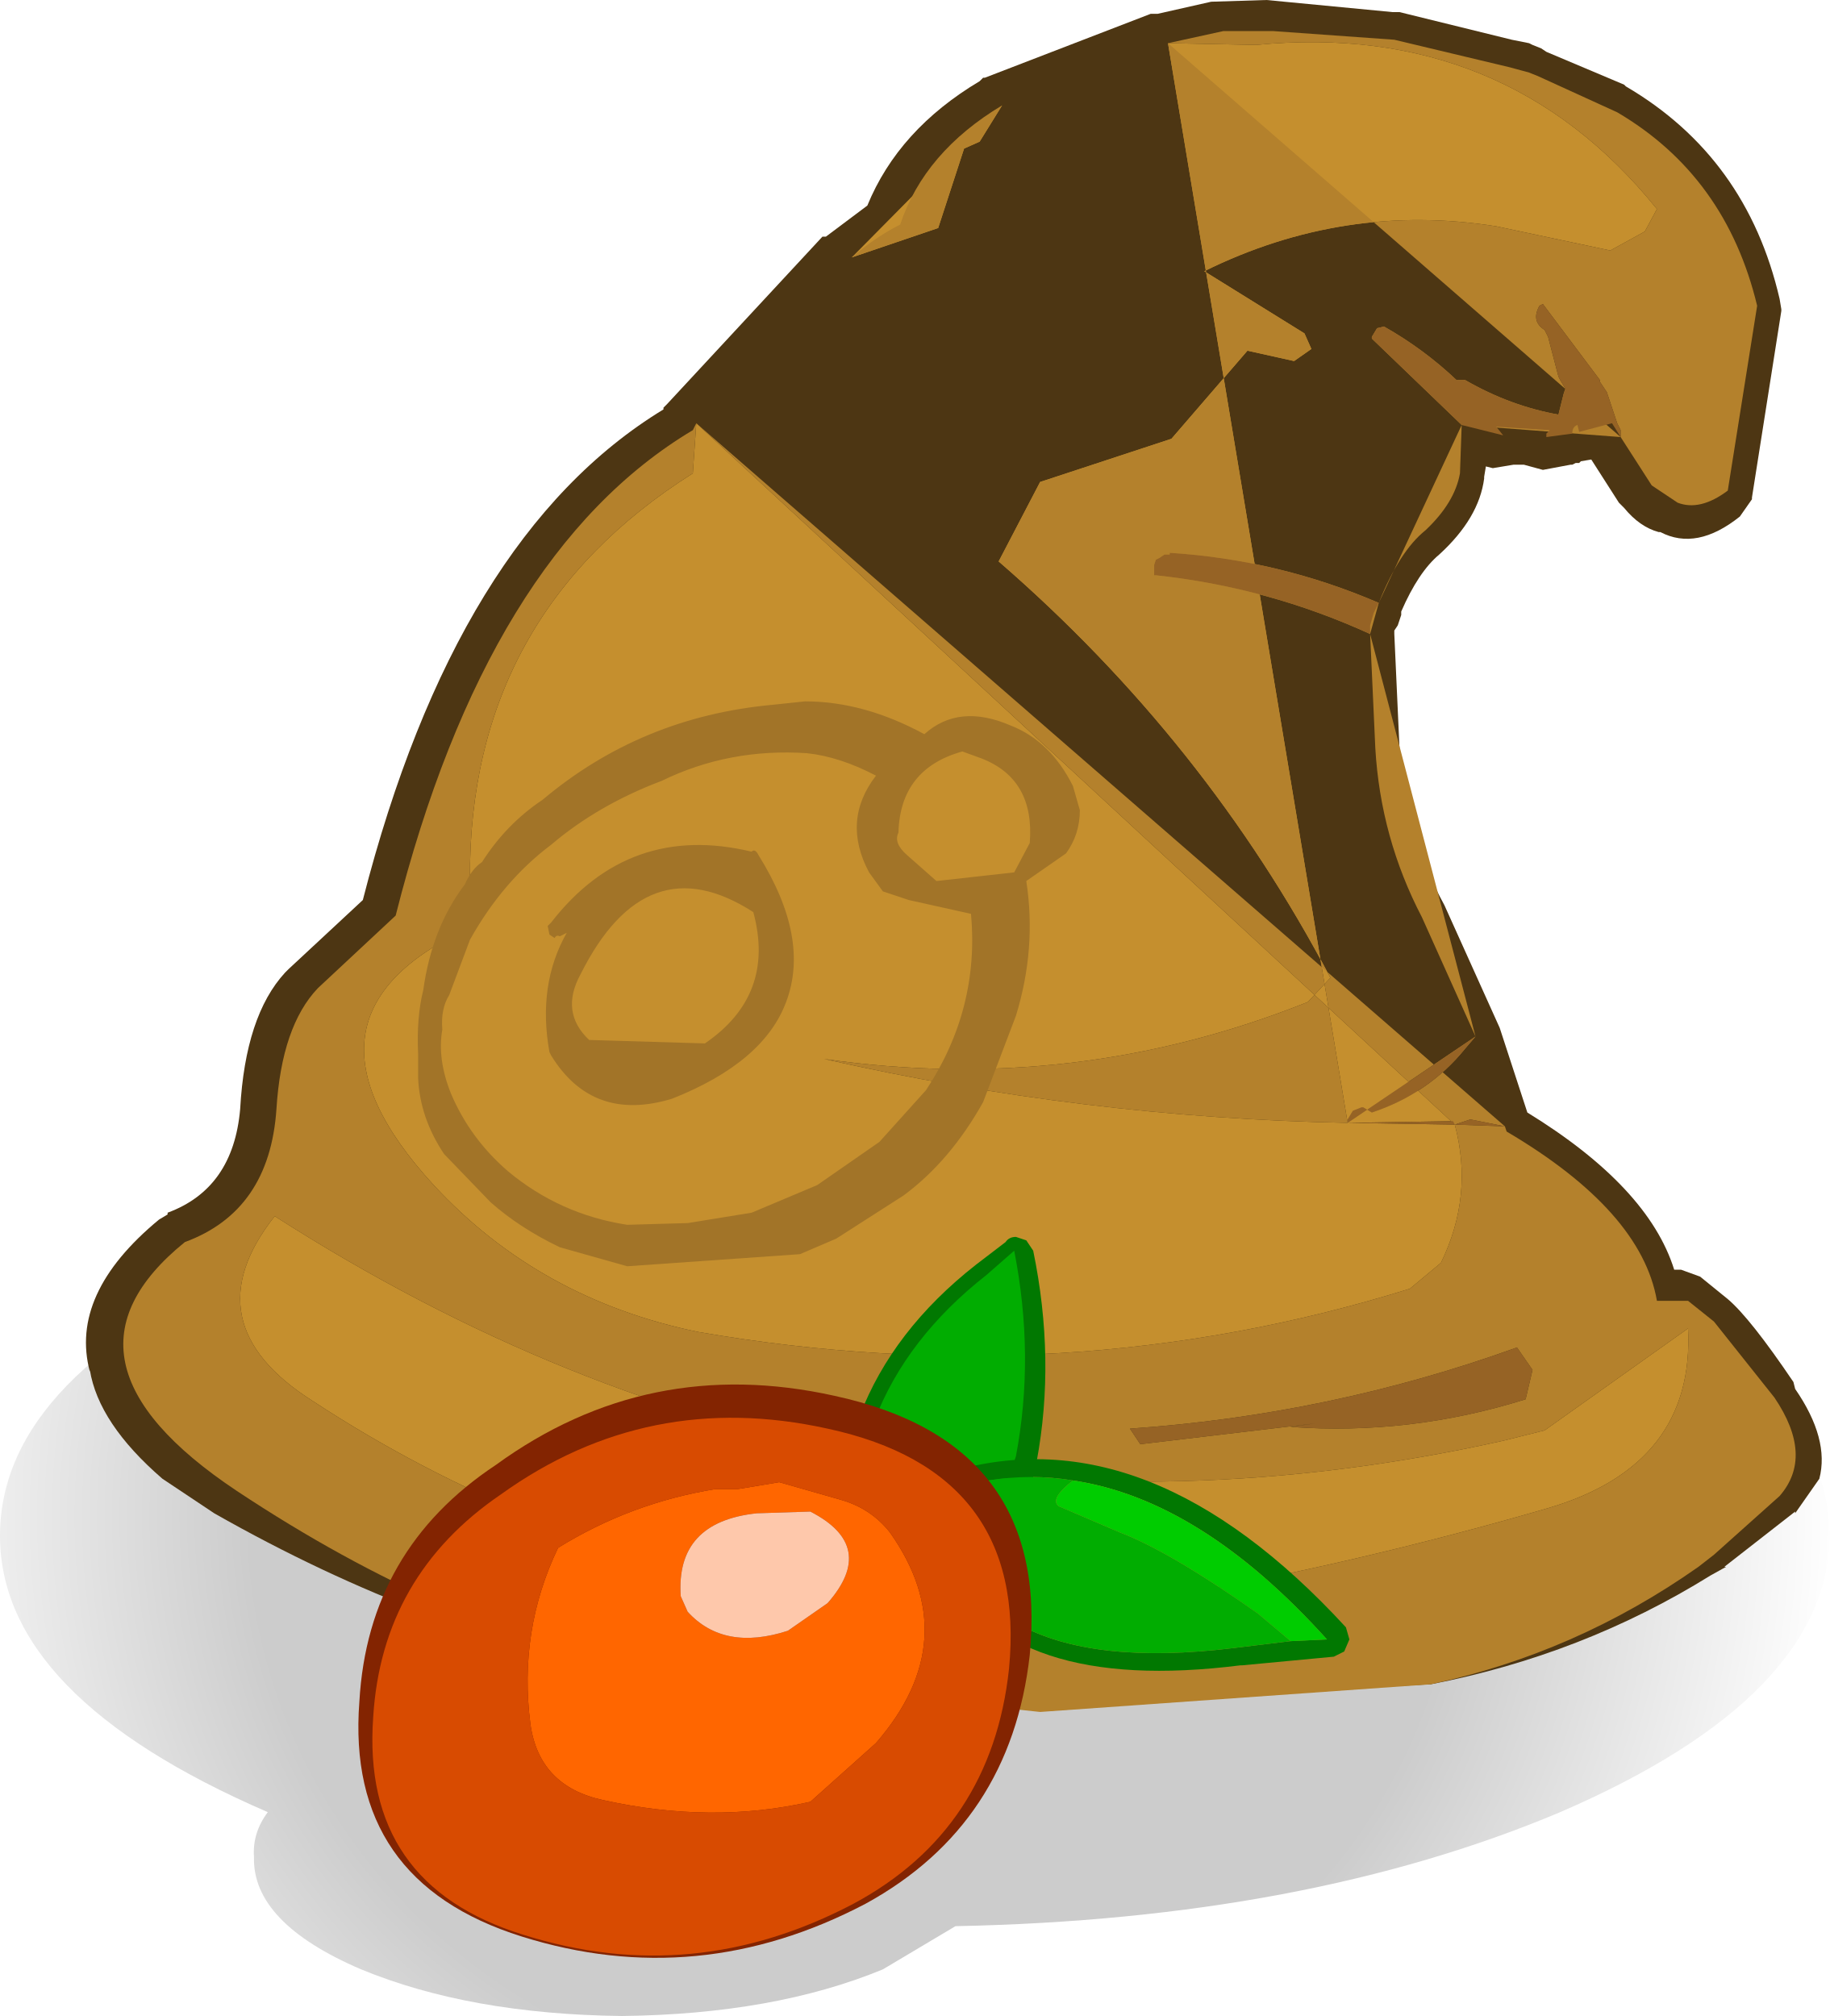
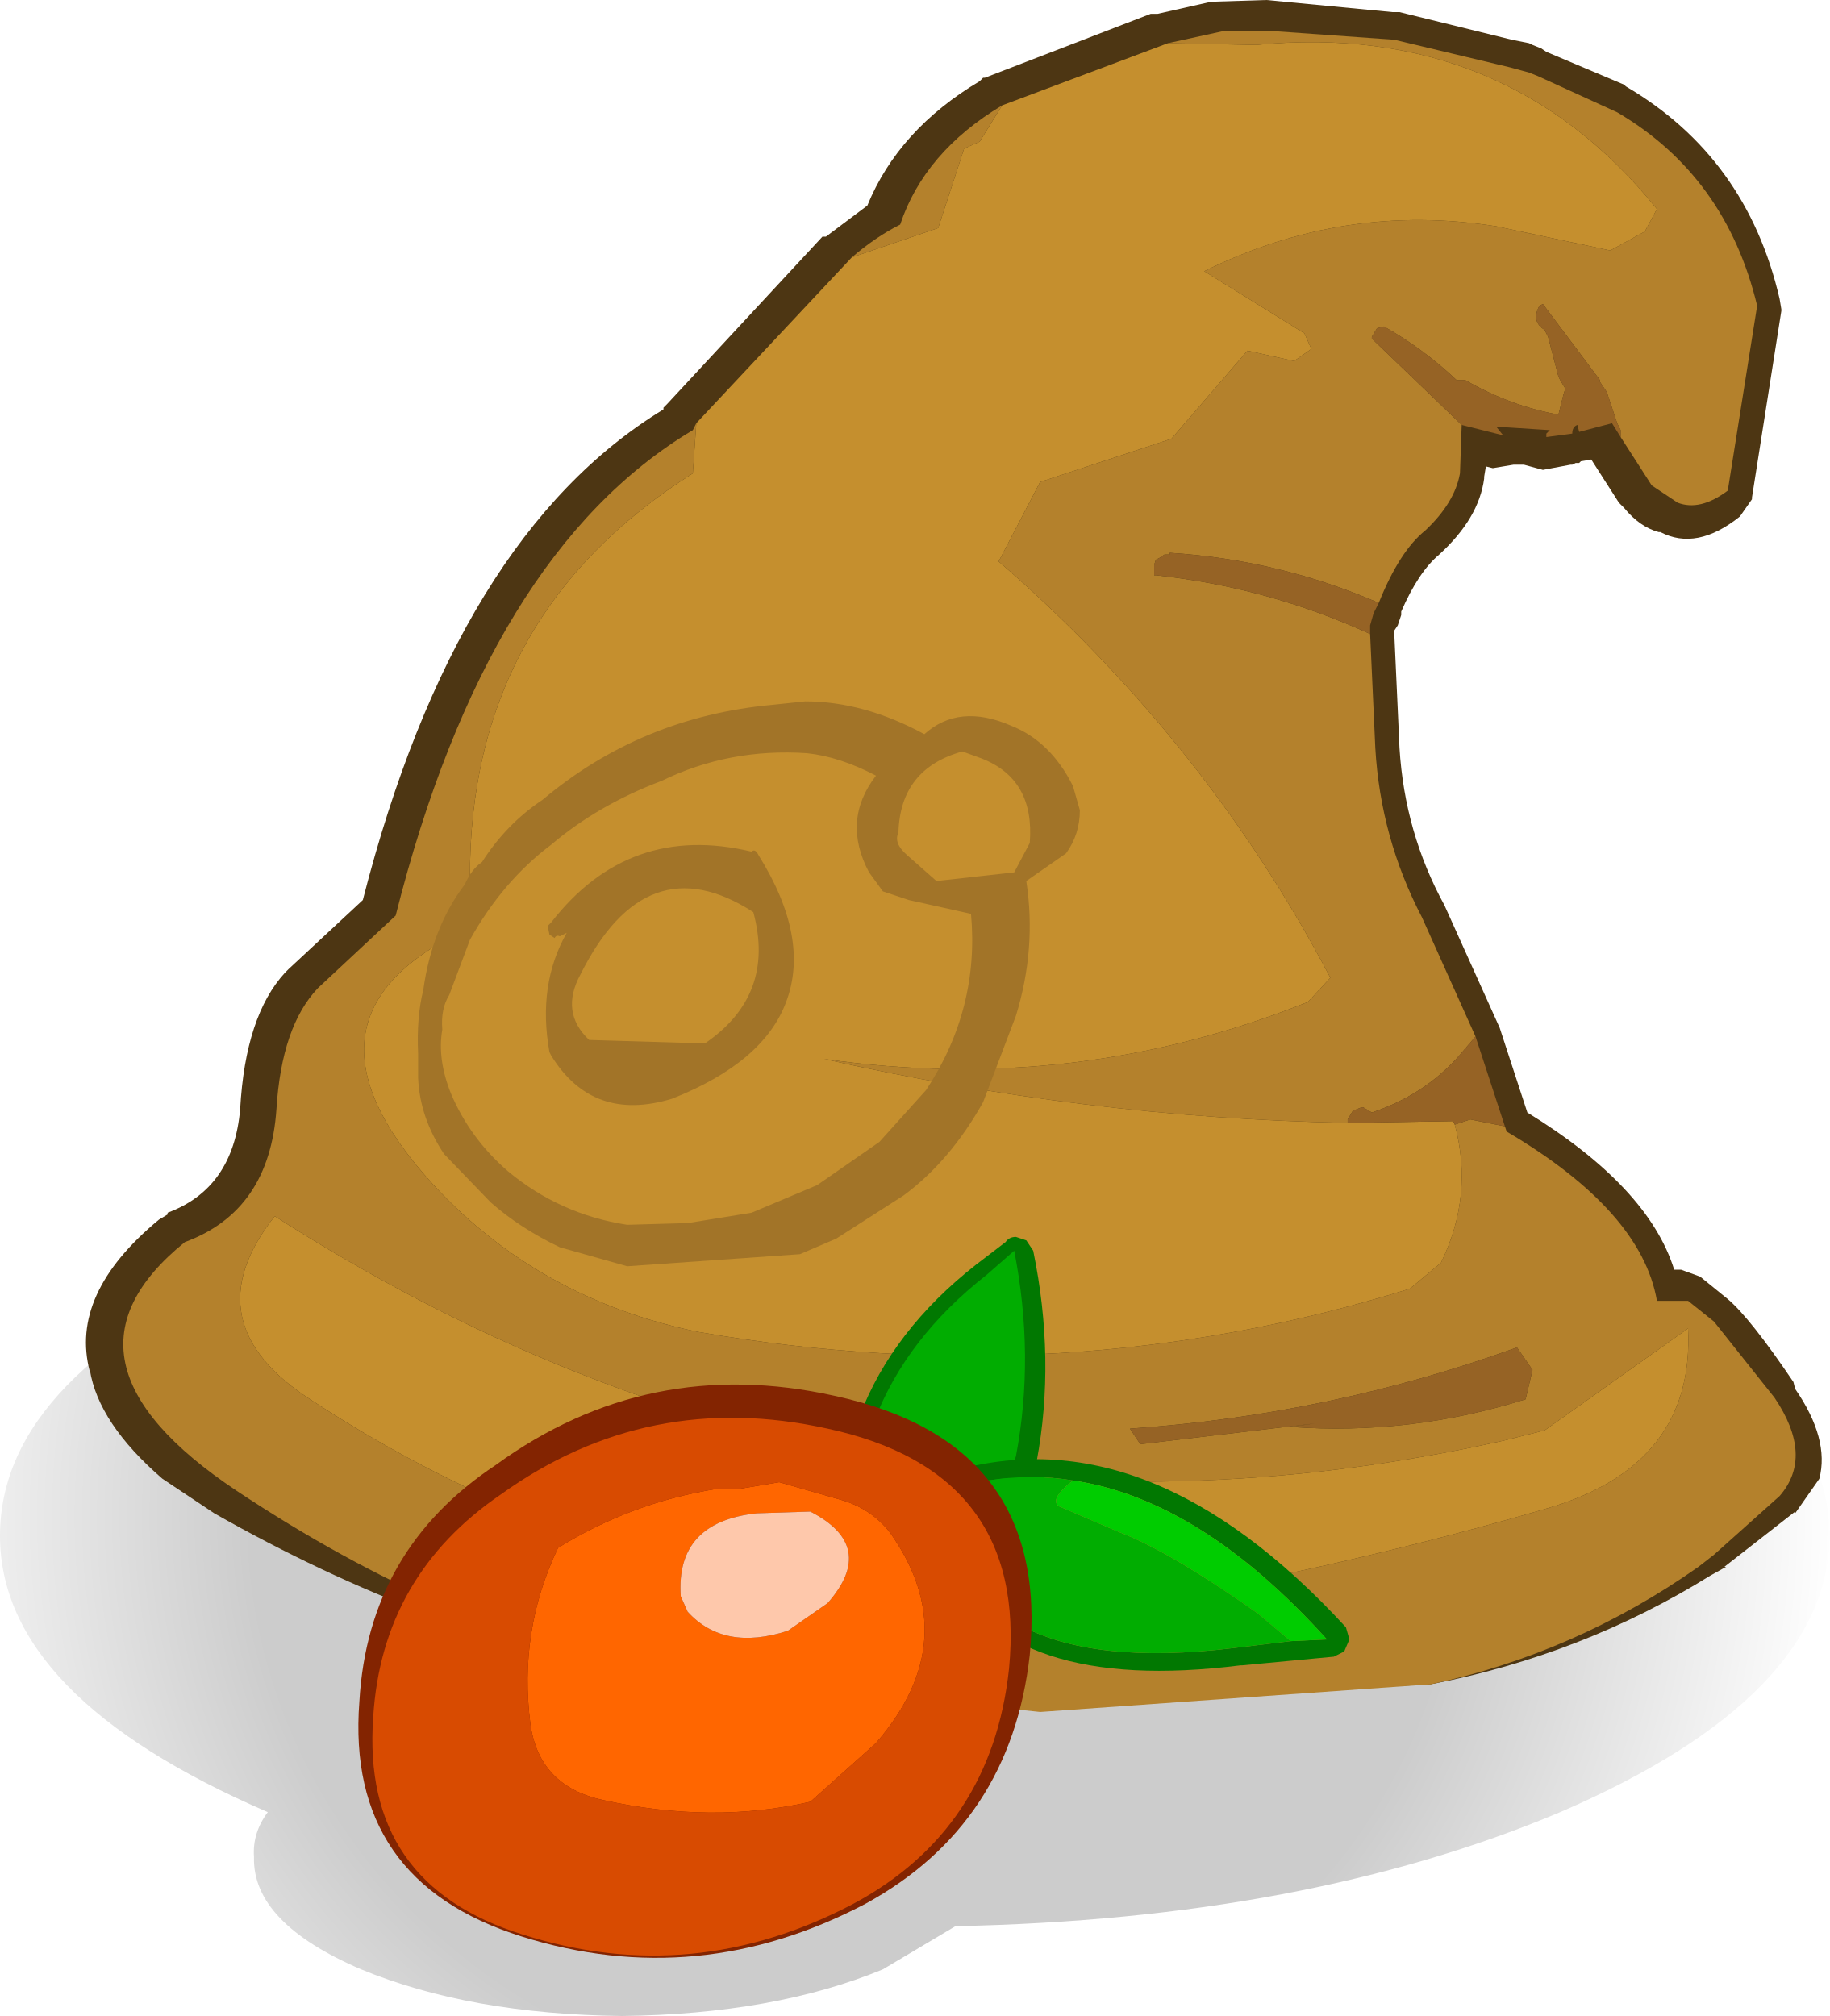
<svg xmlns="http://www.w3.org/2000/svg" viewBox="2.65 1.8 52.95 58.35" width="52.95" height="58.35">
  <defs>
    <radialGradient id="g1" gradientUnits="userSpaceOnUse" cx="0" cy="0" r="16384" spreadMethod="pad" gradientTransform="matrix(0.00174,0,0,0.00165,27.35,45.7)">
      <stop offset="0.612" stop-color="#000000" stop-opacity="0.2" />
      <stop offset="1" stop-color="#000000" stop-opacity="0" />
    </radialGradient>
  </defs>
  <path d="M55.6 46.25Q55.55 50.9 47.8 54.25Q40.45 57.35 30.3 57.55L28.2 58.8Q25.05 60.1 20.65 60.15Q16.25 60.1 13.1 58.8Q9.95 57.45 10 55.55Q9.95 54.85 10.4 54.25Q2.65 50.9 2.65 46.25Q2.65 41.55 10.4 38.25Q18.15 34.9 29.1 34.9Q40.05 34.9 47.8 38.25Q55.55 41.55 55.6 46.25Z" fill="url(#g1)" fill-rule="evenodd" />
  <path d="M54.2 10.8L53.35 16.2L53.35 16.25L53 16.75Q51.75 17.75 50.7 17.2L50.65 17.2Q50.1 17.05 49.65 16.5L49.6 16.45L49.55 16.4L49.5 16.35L48.7 15.1L48.4 15.15L48.35 15.2L48.25 15.2L48.15 15.25L48.1 15.25L47.3 15.4L46.75 15.25L46.45 15.25L45.85 15.35L45.65 15.3L45.6 15.6L45.6 15.65Q45.45 16.8 44.3 17.85Q43.7 18.35 43.2 19.5L43.2 19.6L43.1 19.9L43 20.05L43 20.15L43.15 23.45Q43.3 25.9 44.45 28L46.05 31.55L46.85 34Q50.35 36.15 51.1 38.55L51.3 38.55L51.85 38.75L52.65 39.4Q53.3 39.95 54.55 41.8L54.6 42Q55.6 43.45 55.3 44.6L54.6 45.6L54.6 45.55L52.55 47.15L52.6 47.15L52.15 47.4Q48.45 49.7 44.05 50.55L44 50.55L32.55 51.2L21.15 50.2Q15.1 49.15 8.85 45.6L7.35 44.6Q5.5 43 5.25 41.45L5.25 41.5Q4.65 39.25 7.25 37.1L7.5 36.95L7.5 36.9Q9.4 36.2 9.6 33.9Q9.75 31.2 10.9 29.95L11 29.85L13.15 27.85Q15.85 17.3 21.85 13.65L21.85 13.6L21.9 13.55L21.95 13.5L26.45 8.65L26.55 8.65L27.75 7.75Q28.65 5.55 31 4.15L31.1 4.05L31.15 4.05L35.95 2.2L36.05 2.2L36.15 2.2L37.7 1.85L39.3 1.8L42.95 2.15L43.1 2.15L43.15 2.15L46.4 2.95L46.9 3.05L47 3.1L47.25 3.2L47.4 3.3L49.65 4.25L49.7 4.3Q53.2 6.35 54.15 10.45L54.2 10.75L54.2 10.8Z" fill="#4d3613" fill-rule="evenodd" />
-   <path d="M22.8 14.05L27.3 9.25M31.65 4.85L36.45 3.05M36.45 3.05L39 3.1Q46.2 2.4 50.6 7.85L50.25 8.5L49.25 9.05L45.95 8.35Q41.55 7.65 37.5 9.65L40.4 11.45L40.6 11.9L40.1 12.25L38.75 11.95L36.55 14.5L32.75 15.75L31.55 18.05Q37.55 23.25 41.15 30.1L40.5 30.8Q33.75 33.5 26.5 32.45Q34 34.15 41.65 34.3M41.65 34.3L44.7 34.25L44.75 34.35M47.35 43.2L51.5 40.25Q51.7 44.2 47.45 45.45Q41.95 47.05 36.3 48.05Q30.9 48.8 25.55 47.9Q17.95 46.45 11.7 42.35Q8.15 40.1 10.6 37Q27.3 47.7 46.15 43.5L47.35 43.2M44.75 34.35Q45.3 36.4 44.35 38.35L43.45 39.1Q33.5 42.2 22.85 40.35Q18.25 39.4 15.2 36.1Q10.7 31.2 16.25 28.65L16.25 27.25Q16.2 19.6 22.7 15.5L22.8 14.05M31.65 4.85L31 5.9L30.55 6.1L29.8 8.4L27.3 9.25Z" fill="#c58f2e" fill-rule="evenodd" />
-   <path d="M36.45 3.05L38.05 2.7L39.5 2.7L43 2.95L46.35 3.75L46.9 3.9L47.15 4L49.45 5.05Q52.6 6.9 53.5 10.65L52.65 16Q51.85 16.6 51.2 16.35L50.45 15.85L49.55 14.45M44.95 14.1L44.9 15.5Q44.75 16.35 43.9 17.15Q43.15 17.75 42.55 19.25M42.3 20.15L42.45 23.45Q42.6 26.05 43.8 28.35L45.35 31.8M46.2 34.4L46.25 34.55Q50.15 36.85 50.6 39.45L51.5 39.45L52.25 40.05L54 42.25Q55.15 43.95 54.15 45.1L52.25 46.8L51.8 47.15Q48.25 49.65 44.05 50.55L32.75 51.35L21.5 50.15Q15.6 49 9.5 44.95Q3.8 41.15 8 37.75Q10.45 36.85 10.65 33.9Q10.8 31.5 11.85 30.4L14.1 28.3Q16.75 17.8 22.7 14.25L22.8 14.05M27.3 9.25Q28 8.65 28.7 8.3Q29.4 6.2 31.65 4.85M36.45 3.05L39 3.1Q46.2 2.4 50.6 7.85L50.25 8.5L49.25 9.05L45.95 8.35Q41.55 7.65 37.5 9.65L40.4 11.45L40.6 11.9L40.1 12.25L38.75 11.95L36.55 14.5L32.75 15.75L31.55 18.05Q37.55 23.25 41.15 30.1L40.5 30.8Q33.75 33.5 26.5 32.45Q34 34.15 41.65 34.3M41.65 34.3L41.65 34.2L41.8 33.95L42.05 33.85L42.1 33.85L42.35 34Q44 33.45 45.05 32.15L45.35 31.8M49.55 14.45L49.55 14.25L49.45 14.05L49.15 13.15L48.95 12.85L48.95 12.8L47.3 10.6L47.2 10.65Q46.95 11.1 47.35 11.35L47.45 11.55L47.75 12.7L47.8 12.8L47.95 13.05L47.9 13.2L47.75 13.8Q46.35 13.55 45.05 12.8L44.8 12.8Q43.85 11.9 42.7 11.25L42.5 11.3L42.35 11.55L42.35 11.6L44.95 14.1M44.75 34.35L45.2 34.2L46.2 34.4M46.55 40.8Q41.15 42.75 35.35 43.15L35.65 43.6L40.7 43L40 43.1Q43.45 43.35 46.8 42.3L47 41.45L46.55 40.8M47.35 43.2L51.5 40.25Q51.7 44.2 47.45 45.45Q41.95 47.05 36.3 48.05Q30.9 48.8 25.55 47.9Q17.95 46.45 11.7 42.35Q8.15 40.1 10.6 37Q27.3 47.7 46.15 43.5L47.35 43.2M44.75 34.35Q45.3 36.4 44.35 38.35L43.45 39.1Q33.5 42.2 22.85 40.35Q18.25 39.4 15.2 36.1Q10.7 31.2 16.25 28.65L16.25 27.25Q16.2 19.6 22.7 15.5L22.8 14.05M31.65 4.85L31 5.9L30.55 6.1L29.8 8.4L27.3 9.25M42.55 19.25Q39.65 18 36.5 17.8L36.5 17.85L36.35 17.85L36.2 17.95L36.1 18L36.05 18.15L36.05 18.25L36.05 18.35L36.05 18.45L36.1 18.45Q39.35 18.8 42.3 20.15Z" fill="#b4812c" fill-rule="evenodd" />
-   <path d="M49.55 14.45L49.3 14.05L48.35 14.3L48.3 14.1Q48.15 14.15 48.15 14.35L47.4 14.45L47.4 14.35L47.5 14.25L45.95 14.15L46.15 14.4L44.95 14.1M42.55 19.25L42.4 19.55L42.3 19.9L42.3 20.15M45.35 31.8L46.2 34.4M41.65 34.3L41.65 34.2L41.8 33.95L42.05 33.85L42.1 33.85L42.35 34Q44 33.45 45.05 32.15L45.35 31.8M49.55 14.45L49.55 14.25L49.45 14.05L49.15 13.15L48.95 12.85L48.95 12.8L47.3 10.6L47.2 10.65Q46.95 11.1 47.35 11.35L47.45 11.55L47.75 12.7L47.8 12.8L47.95 13.05L47.9 13.2L47.75 13.8Q46.35 13.55 45.05 12.8L44.8 12.8Q43.85 11.9 42.7 11.25L42.5 11.3L42.35 11.55L42.35 11.6L44.95 14.1M41.65 34.3L44.7 34.25L44.75 34.35M44.75 34.35L45.2 34.2L46.2 34.4M46.55 40.8Q41.15 42.75 35.35 43.15L35.65 43.6L40.7 43L40 43.1Q43.45 43.35 46.8 42.3L47 41.45L46.55 40.8M42.55 19.25Q39.65 18 36.5 17.8L36.5 17.85L36.35 17.85L36.2 17.95L36.1 18L36.05 18.15L36.05 18.25L36.05 18.35L36.05 18.45L36.1 18.45Q39.35 18.8 42.3 20.15Z" fill="#966325" fill-rule="evenodd" />
-   <path d="M16.6 26.75Q16.3 26.95 16.1 27.4Q15.15 28.65 14.9 30.45Q14.7 31.25 14.75 32.3L14.75 33Q14.8 34.15 15.5 35.2L16.85 36.6Q17.7 37.35 18.85 37.9L20.8 38.45L25.8 38.1L26.85 37.65L28.8 36.4Q30.15 35.4 31.1 33.7L32.05 31.2Q32.65 29.25 32.35 27.3L33.5 26.5Q33.9 25.95 33.9 25.25L33.7 24.55Q33.05 23.25 31.9 22.8Q30.4 22.15 29.4 23.05Q27.65 22.1 25.95 22.1L25 22.2Q21.2 22.55 18.35 24.95Q17.3 25.65 16.6 26.75M16.25 29Q17.2 27.3 18.6 26.25Q19.95 25.1 21.8 24.4Q23.75 23.45 26 23.6Q26.95 23.7 28 24.25Q27 25.55 27.8 27.05L28.2 27.6L28.95 27.85L30.75 28.25Q31 31 29.45 33.35L28.1 34.85L26.3 36.1L24.4 36.9L22.55 37.2L20.8 37.25Q18.85 36.95 17.35 35.7Q16.25 34.75 15.7 33.45Q15.3 32.45 15.45 31.6Q15.4 31 15.65 30.6L16.25 29M19.7 31.9L23.05 32Q25.1 30.6 24.45 28.2Q21.35 26.2 19.45 30Q18.85 31.1 19.7 31.9M19.05 28.8L18.85 28.9Q18.75 28.85 18.7 28.95L18.55 28.85L18.5 28.6L18.6 28.5Q20.85 25.6 24.4 26.45Q24.5 26.35 24.6 26.55Q26.1 28.95 25.4 30.8Q24.75 32.55 22.1 33.6Q19.8 34.3 18.6 32.35L18.55 32.25Q18.2 30.3 19.05 28.8M32.45 26.2Q32.6 24.35 31.05 23.75L30.5 23.55Q28.7 24.05 28.65 25.9Q28.5 26.2 28.9 26.55L29.75 27.3L32 27.05L32.45 26.2Z" fill="#a27428" fill-rule="evenodd" />
+   <path d="M22.8 14.05L27.3 9.25L29.8 8.4L30.55 6.1L31 5.9L31.65 4.85L36.45 3.05L39 3.1Q46.2 2.4 50.6 7.85L50.25 8.5L49.25 9.05L45.95 8.35Q41.55 7.65 37.5 9.65L40.4 11.45L40.6 11.9L40.1 12.25L38.75 11.95L36.55 14.5L32.75 15.75L31.55 18.05Q37.55 23.25 41.15 30.1L40.5 30.8Q33.75 33.5 26.5 32.45Q34 34.15 41.65 34.3L44.7 34.25L44.75 34.35Q45.3 36.4 44.35 38.35L43.45 39.1Q33.5 42.2 22.85 40.35Q18.25 39.4 15.2 36.1Q10.7 31.2 16.25 28.65L16.25 27.25Q16.2 19.6 22.7 15.5L22.8 14.05ZM47.35 43.2L51.5 40.25Q51.7 44.2 47.45 45.45Q41.95 47.05 36.3 48.05Q30.9 48.8 25.55 47.9Q17.95 46.45 11.7 42.35Q8.15 40.1 10.6 37Q27.3 47.7 46.15 43.5L47.35 43.2Z" fill="#c58f2e" fill-rule="evenodd" />
+   <path d="M36.45 3.05L38.05 2.7L39.5 2.7L43 2.95L46.35 3.75L46.9 3.9L47.15 4L49.45 5.05Q52.6 6.9 53.5 10.65L52.65 16Q51.85 16.6 51.2 16.35L50.45 15.85L49.55 14.45L49.55 14.25L49.45 14.05L49.15 13.15L48.95 12.85L48.95 12.8L47.3 10.6L47.2 10.65Q46.95 11.1 47.35 11.35L47.45 11.55L47.75 12.7L47.8 12.8L47.95 13.05L47.9 13.2L47.75 13.8Q46.35 13.55 45.05 12.8L44.8 12.8Q43.85 11.9 42.7 11.25L42.5 11.3L42.35 11.55L42.35 11.6L44.95 14.1L44.9 15.5Q44.75 16.35 43.9 17.15Q43.15 17.75 42.55 19.25Q39.65 18 36.5 17.8L36.5 17.85L36.35 17.85L36.2 17.95L36.1 18L36.05 18.15L36.05 18.25L36.05 18.35L36.05 18.45L36.1 18.45Q39.35 18.8 42.3 20.15L42.45 23.45Q42.6 26.05 43.8 28.35L45.35 31.8L45.05 32.15Q44 33.45 42.35 34L42.1 33.85L42.05 33.85L41.8 33.95L41.65 34.2L41.65 34.3Q34 34.15 26.5 32.45Q33.75 33.5 40.5 30.8L41.15 30.1Q37.55 23.25 31.55 18.05L32.75 15.75L36.55 14.5L38.75 11.95L40.1 12.25L40.6 11.9L40.4 11.45L37.5 9.65Q41.55 7.65 45.95 8.35L49.25 9.05L50.25 8.5L50.6 7.85Q46.2 2.4 39 3.1L36.45 3.05ZM46.2 34.4L46.25 34.55Q50.15 36.85 50.6 39.45L51.5 39.45L52.25 40.05L54 42.25Q55.15 43.95 54.15 45.1L52.25 46.8L51.8 47.15Q48.25 49.65 44.05 50.55L32.75 51.35L21.5 50.15Q15.6 49 9.5 44.95Q3.8 41.15 8 37.75Q10.45 36.85 10.65 33.9Q10.8 31.5 11.85 30.4L14.1 28.3Q16.75 17.8 22.7 14.25L22.8 14.05L22.7 15.5Q16.2 19.6 16.25 27.25L16.25 28.65Q10.7 31.2 15.2 36.1Q18.25 39.4 22.85 40.35Q33.5 42.2 43.45 39.1L44.35 38.35Q45.3 36.4 44.75 34.35L45.2 34.2L46.2 34.4ZM27.3 9.25Q28 8.65 28.7 8.3Q29.4 6.2 31.65 4.85L31 5.9L30.55 6.1L29.8 8.4L27.3 9.25ZM46.55 40.8Q41.15 42.75 35.35 43.15L35.65 43.6L40.7 43L40 43.1Q43.45 43.35 46.8 42.3L47 41.45L46.55 40.8ZM51.5 40.25L47.35 43.2L46.15 43.5Q27.3 47.7 10.6 37Q8.15 40.1 11.7 42.35Q17.95 46.45 25.55 47.9Q30.9 48.8 36.3 48.05Q41.95 47.05 47.45 45.45Q51.7 44.2 51.5 40.25Z" fill="#b4812c" fill-rule="evenodd" />
+   <path d="M49.55 14.45L49.3 14.05L48.35 14.3L48.3 14.1Q48.15 14.15 48.15 14.35L47.4 14.45L47.4 14.35L47.5 14.25L45.95 14.15L46.15 14.4L44.95 14.1L42.35 11.6L42.35 11.55L42.5 11.3L42.7 11.25Q43.85 11.9 44.8 12.8L45.05 12.8Q46.35 13.55 47.75 13.8L47.9 13.2L47.95 13.05L47.8 12.8L47.75 12.7L47.45 11.55L47.35 11.35Q46.95 11.1 47.2 10.65L47.3 10.6L48.95 12.8L48.95 12.85L49.15 13.15L49.45 14.05L49.55 14.25L49.55 14.45ZM42.55 19.25L42.4 19.55L42.3 19.9L42.3 20.15Q39.35 18.8 36.1 18.45L36.05 18.45L36.05 18.35L36.05 18.25L36.05 18.15L36.1 18L36.2 17.95L36.35 17.85L36.5 17.85L36.5 17.8Q39.65 18 42.55 19.25ZM45.35 31.8L46.2 34.4L45.2 34.2L44.75 34.35L44.7 34.25L41.65 34.3L41.65 34.2L41.8 33.95L42.05 33.85L42.1 33.85L42.35 34Q44 33.45 45.05 32.15L45.35 31.8ZM35.35 43.15Q41.15 42.75 46.55 40.8L47 41.45L46.8 42.3Q43.45 43.35 40 43.1L40.7 43L35.65 43.6L35.35 43.15Z" fill="#966325" fill-rule="evenodd" />
+   <path d="M16.1 27.4Q16.3 26.95 16.6 26.75Q17.3 25.65 18.35 24.95Q21.2 22.55 25 22.2L25.95 22.1Q27.65 22.1 29.4 23.05Q30.4 22.15 31.9 22.8Q33.05 23.25 33.7 24.55L33.9 25.25Q33.9 25.95 33.5 26.5L32.35 27.3Q32.65 29.25 32.05 31.2L31.1 33.7Q30.15 35.4 28.8 36.4L26.85 37.65L25.8 38.1L20.8 38.45L18.85 37.9Q17.7 37.35 16.85 36.6L15.5 35.2Q14.8 34.15 14.75 33L14.75 32.3Q14.7 31.25 14.9 30.45Q15.15 28.65 16.1 27.4ZM18.6 26.25Q17.2 27.3 16.25 29L15.65 30.6Q15.4 31 15.45 31.6Q15.3 32.45 15.7 33.45Q16.25 34.75 17.35 35.7Q18.85 36.95 20.8 37.25L22.55 37.2L24.4 36.9L26.3 36.1L28.1 34.85L29.45 33.35Q31 31 30.75 28.25L28.95 27.85L28.2 27.6L27.8 27.05Q27 25.55 28 24.25Q26.95 23.7 26 23.6Q23.75 23.45 21.8 24.4Q19.95 25.1 18.6 26.25ZM19.7 31.9L23.05 32Q25.1 30.6 24.45 28.2Q21.35 26.2 19.45 30Q18.85 31.1 19.7 31.9ZM19.05 28.8L18.85 28.9Q18.75 28.85 18.7 28.95L18.55 28.85L18.5 28.6L18.6 28.5Q20.85 25.6 24.4 26.45Q24.5 26.35 24.6 26.55Q26.1 28.95 25.4 30.8Q24.75 32.55 22.1 33.6Q19.8 34.3 18.6 32.35L18.55 32.25Q18.2 30.3 19.05 28.8ZM32.45 26.2Q32.6 24.35 31.05 23.75L30.5 23.55Q28.7 24.05 28.65 25.9Q28.5 26.2 28.9 26.55L29.75 27.3L32 27.05L32.45 26.2Z" fill="#a27428" fill-rule="evenodd" />
  <path d="M28.8 48.8L27.55 48.75L27.3 48.65L27.1 48.35Q26.05 42.2 30.9 38.4L31.75 37.75Q31.85 37.6 32.05 37.6L32.35 37.7L32.55 38Q33.2 41.15 32.65 44.1Q32.25 46 31.45 47.6L31.2 47.8L30.3 48.4L30.2 48.45L29.7 48.7L29.45 48.75L28.95 48.8L28.8 48.8Z" fill="#017801" fill-rule="evenodd" />
  <path d="M28.75 48.25L27.55 48.2Q26.55 42.35 31.2 38.7L32 38Q32.6 41.05 32.05 43.95L30.9 47.3L29.95 47.9L29.35 48.2L28.75 48.25Z" fill="#01ad01" fill-rule="evenodd" />
-   <path d="M41.7 49.25L41.55 49.6L41.25 49.75L38.6 50L38.55 50Q31.8 50.85 29.95 47.15L29.85 47.1L29.5 46.6L29.45 46.55Q29.3 46.2 29.45 45.9L29.4 46Q29.45 45.7 29.65 45.45L29.6 45.4L29.65 45.05L29.7 45L29.7 44.95L29.9 44.65Q29.95 44.45 30.15 44.4Q35.9 42.7 41.6 48.9L41.7 49.25M40 49.3L38.35 49.5Q34.25 50 32.1 48.8Q30.7 48 30.1 46.55Q30 46.85 29.75 46.35L29.75 46.1Q29.8 45.8 30 45.6L29.95 45.3L30 45.2L30.15 44.9L31.25 44.65Q32.5 44.45 33.7 44.65M33.7 44.65Q37.4 45.2 41.05 49.25L40 49.3Z" fill="#017801" fill-rule="evenodd" />
-   <path d="M33.7 44.65Q37.4 45.2 41.05 49.25L40 49.3M40 49.3L39.05 48.5Q36.5 46.7 35.05 46.15L33.3 45.4Q33 45.2 33.7 44.65Z" fill="#00cc00" fill-rule="evenodd" />
-   <path d="M40 49.3L38.35 49.5Q34.25 50 32.1 48.8Q30.7 48 30.1 46.55Q30 46.85 29.75 46.35L29.75 46.1Q29.8 45.8 30 45.6L29.95 45.3L30 45.2L30.15 44.9L31.25 44.65Q32.5 44.45 33.7 44.65M40 49.3L39.05 48.5Q36.5 46.7 35.05 46.15L33.3 45.4Q33 45.2 33.7 44.65Z" fill="#01ad01" fill-rule="evenodd" />
+   <path d="M41.7 49.25L41.55 49.6L41.25 49.75L38.6 50L38.55 50Q31.8 50.85 29.95 47.15L29.85 47.1L29.5 46.6L29.45 46.55Q29.3 46.2 29.45 45.9L29.4 46Q29.45 45.7 29.65 45.45L29.6 45.4L29.65 45.05L29.7 45L29.7 44.95L29.9 44.65Q29.95 44.45 30.15 44.4Q35.9 42.7 41.6 48.9L41.7 49.25ZM38.35 49.5L40 49.3L41.05 49.25Q37.4 45.2 33.7 44.65Q32.5 44.45 31.25 44.65L30.15 44.9L30 45.2L29.95 45.3L30 45.6Q29.8 45.8 29.75 46.1L29.75 46.35Q30 46.85 30.1 46.55Q30.7 48 32.1 48.8Q34.25 50 38.35 49.5Z" fill="#017801" fill-rule="evenodd" />
+   <path d="M33.7 44.65Q37.4 45.2 41.05 49.25L40 49.3L39.05 48.5Q36.5 46.7 35.05 46.15L33.3 45.4Q33 45.2 33.7 44.65Z" fill="#00cc00" fill-rule="evenodd" />
+   <path d="M40 49.3L38.35 49.5Q34.25 50 32.1 48.8Q30.7 48 30.1 46.55Q30 46.85 29.75 46.35L29.75 46.1Q29.8 45.8 30 45.6L29.95 45.3L30 45.2L30.15 44.9L31.25 44.65Q32.5 44.45 33.7 44.65Q33 45.2 33.3 45.4L35.05 46.15Q36.5 46.7 39.05 48.5L40 49.3Z" fill="#01ad01" fill-rule="evenodd" />
  <path d="M26.8 42.2Q33.05 43.55 32.45 49.7Q31.9 54.6 27.7 56.9Q22.85 59.45 17.75 57.85Q12.65 56.25 13.05 51.05Q13.3 46.65 17 44.2Q21.4 41 26.8 42.2Z" fill="#832401" fill-rule="evenodd" />
-   <path d="M22.35 48Q22.2 45.85 24.55 45.6L26.1 45.55Q28.05 46.55 26.6 48.2L25.45 49Q23.6 49.6 22.55 48.45L22.35 48M23.35 44.9Q20.9 45.3 18.8 46.6Q17.65 49 18 51.7Q18.25 53.5 20.1 53.9Q23.25 54.6 26.1 53.95L28 52.25Q30.6 49.25 28.4 46.15Q27.85 45.45 26.95 45.2L25.2 44.7L24 44.9L23.35 44.9Z" fill="#ff6600" fill-rule="evenodd" />
-   <path d="M23.35 44.9Q20.9 45.3 18.8 46.6Q17.65 49 18 51.7Q18.25 53.5 20.1 53.9Q23.25 54.6 26.1 53.95L28 52.25Q30.6 49.25 28.4 46.15Q27.85 45.45 26.95 45.2L25.2 44.7L24 44.9L23.35 44.9M26.6 43.15Q32.4 44.4 31.85 50.1Q31.35 54.75 27.35 56.9Q22.7 59.35 17.8 57.8Q13.1 56.35 13.45 51.5Q13.7 47.4 17.15 45.05Q21.4 42 26.6 43.15Z" fill="#d84b01" fill-rule="evenodd" />
+   <path d="M24.55 45.6Q22.2 45.85 22.35 48L22.55 48.45Q23.6 49.6 25.45 49L26.6 48.2Q28.05 46.55 26.1 45.55L24.55 45.6ZM18.8 46.6Q20.9 45.3 23.35 44.9L24 44.9L25.2 44.7L26.95 45.2Q27.85 45.45 28.4 46.15Q30.6 49.25 28 52.25L26.1 53.95Q23.25 54.6 20.1 53.9Q18.25 53.5 18 51.7Q17.65 49 18.8 46.6Z" fill="#ff6600" fill-rule="evenodd" />
+   <path d="M23.35 44.9Q20.9 45.3 18.8 46.6Q17.65 49 18 51.7Q18.25 53.5 20.1 53.9Q23.25 54.6 26.1 53.95L28 52.25Q30.6 49.25 28.4 46.15Q27.85 45.45 26.95 45.2L25.2 44.7L24 44.9L23.35 44.9ZM26.6 43.15Q32.4 44.4 31.85 50.1Q31.35 54.75 27.35 56.9Q22.7 59.35 17.8 57.8Q13.1 56.35 13.45 51.5Q13.7 47.4 17.15 45.05Q21.4 42 26.6 43.15Z" fill="#d84b01" fill-rule="evenodd" />
  <path d="M22.35 48Q22.2 45.85 24.55 45.6L26.1 45.55Q28.05 46.55 26.6 48.2L25.45 49Q23.6 49.6 22.55 48.45L22.35 48Z" fill="#fec8ab" fill-rule="evenodd" />
</svg>
